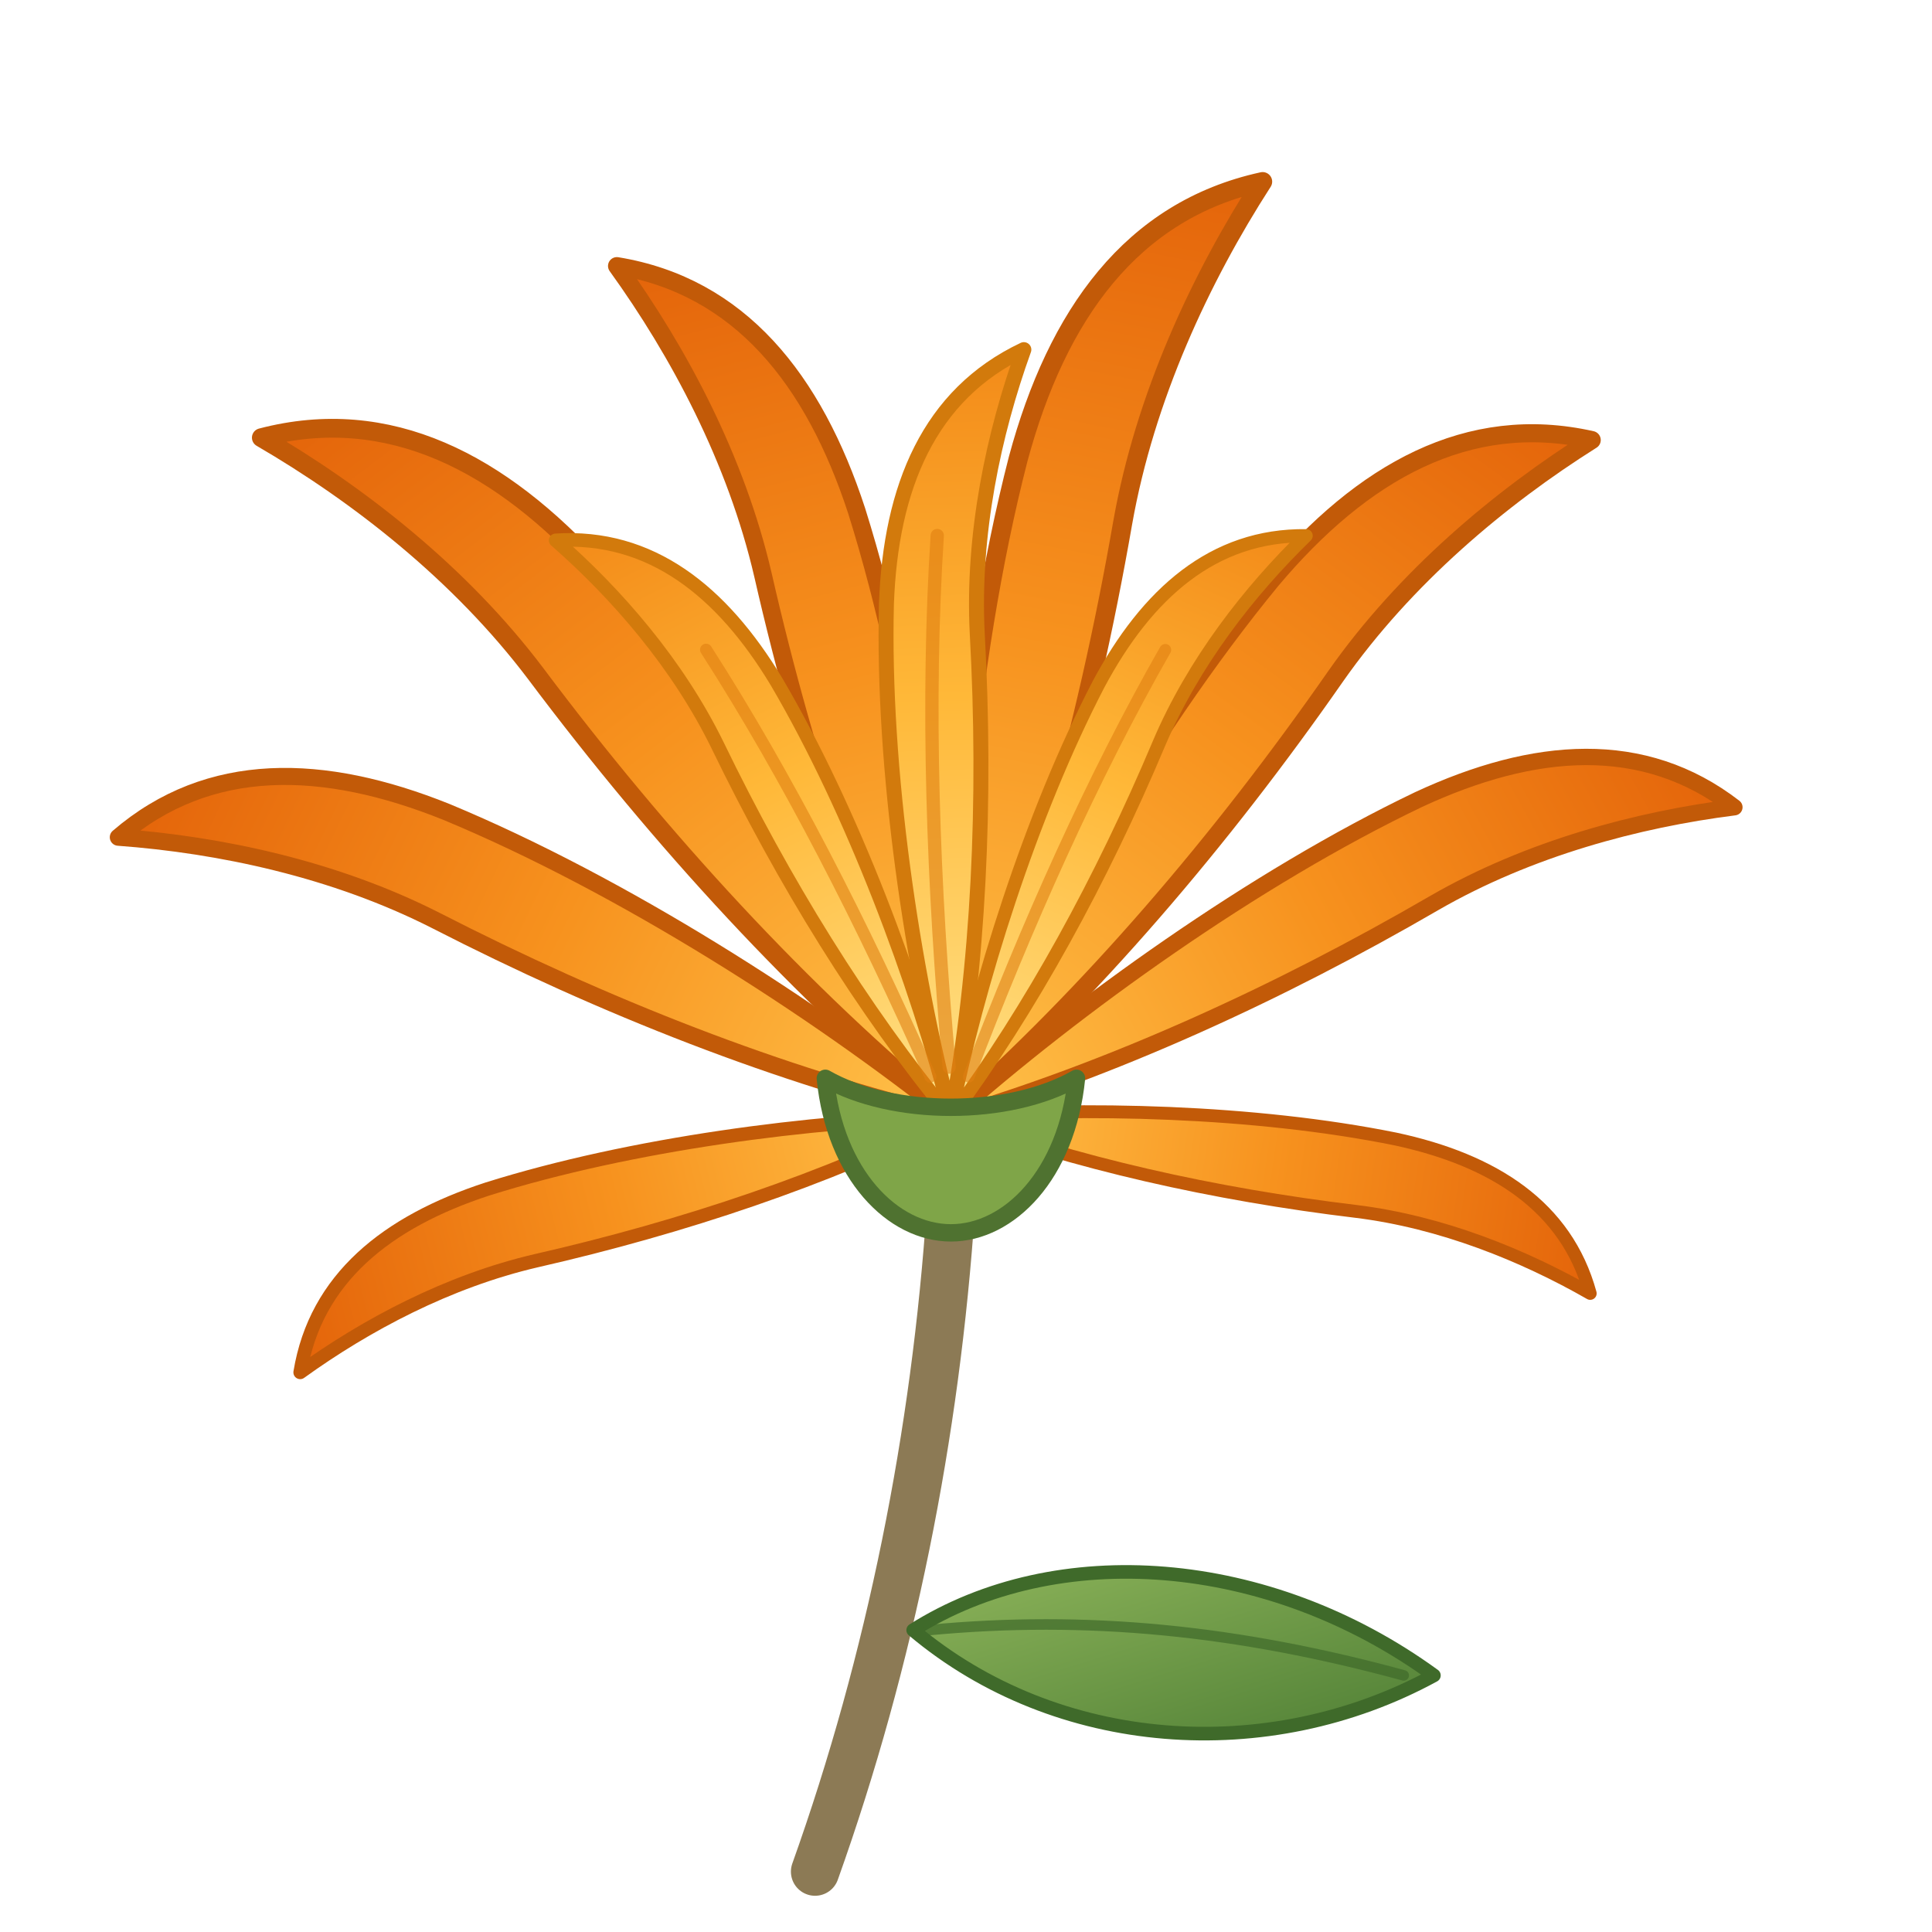
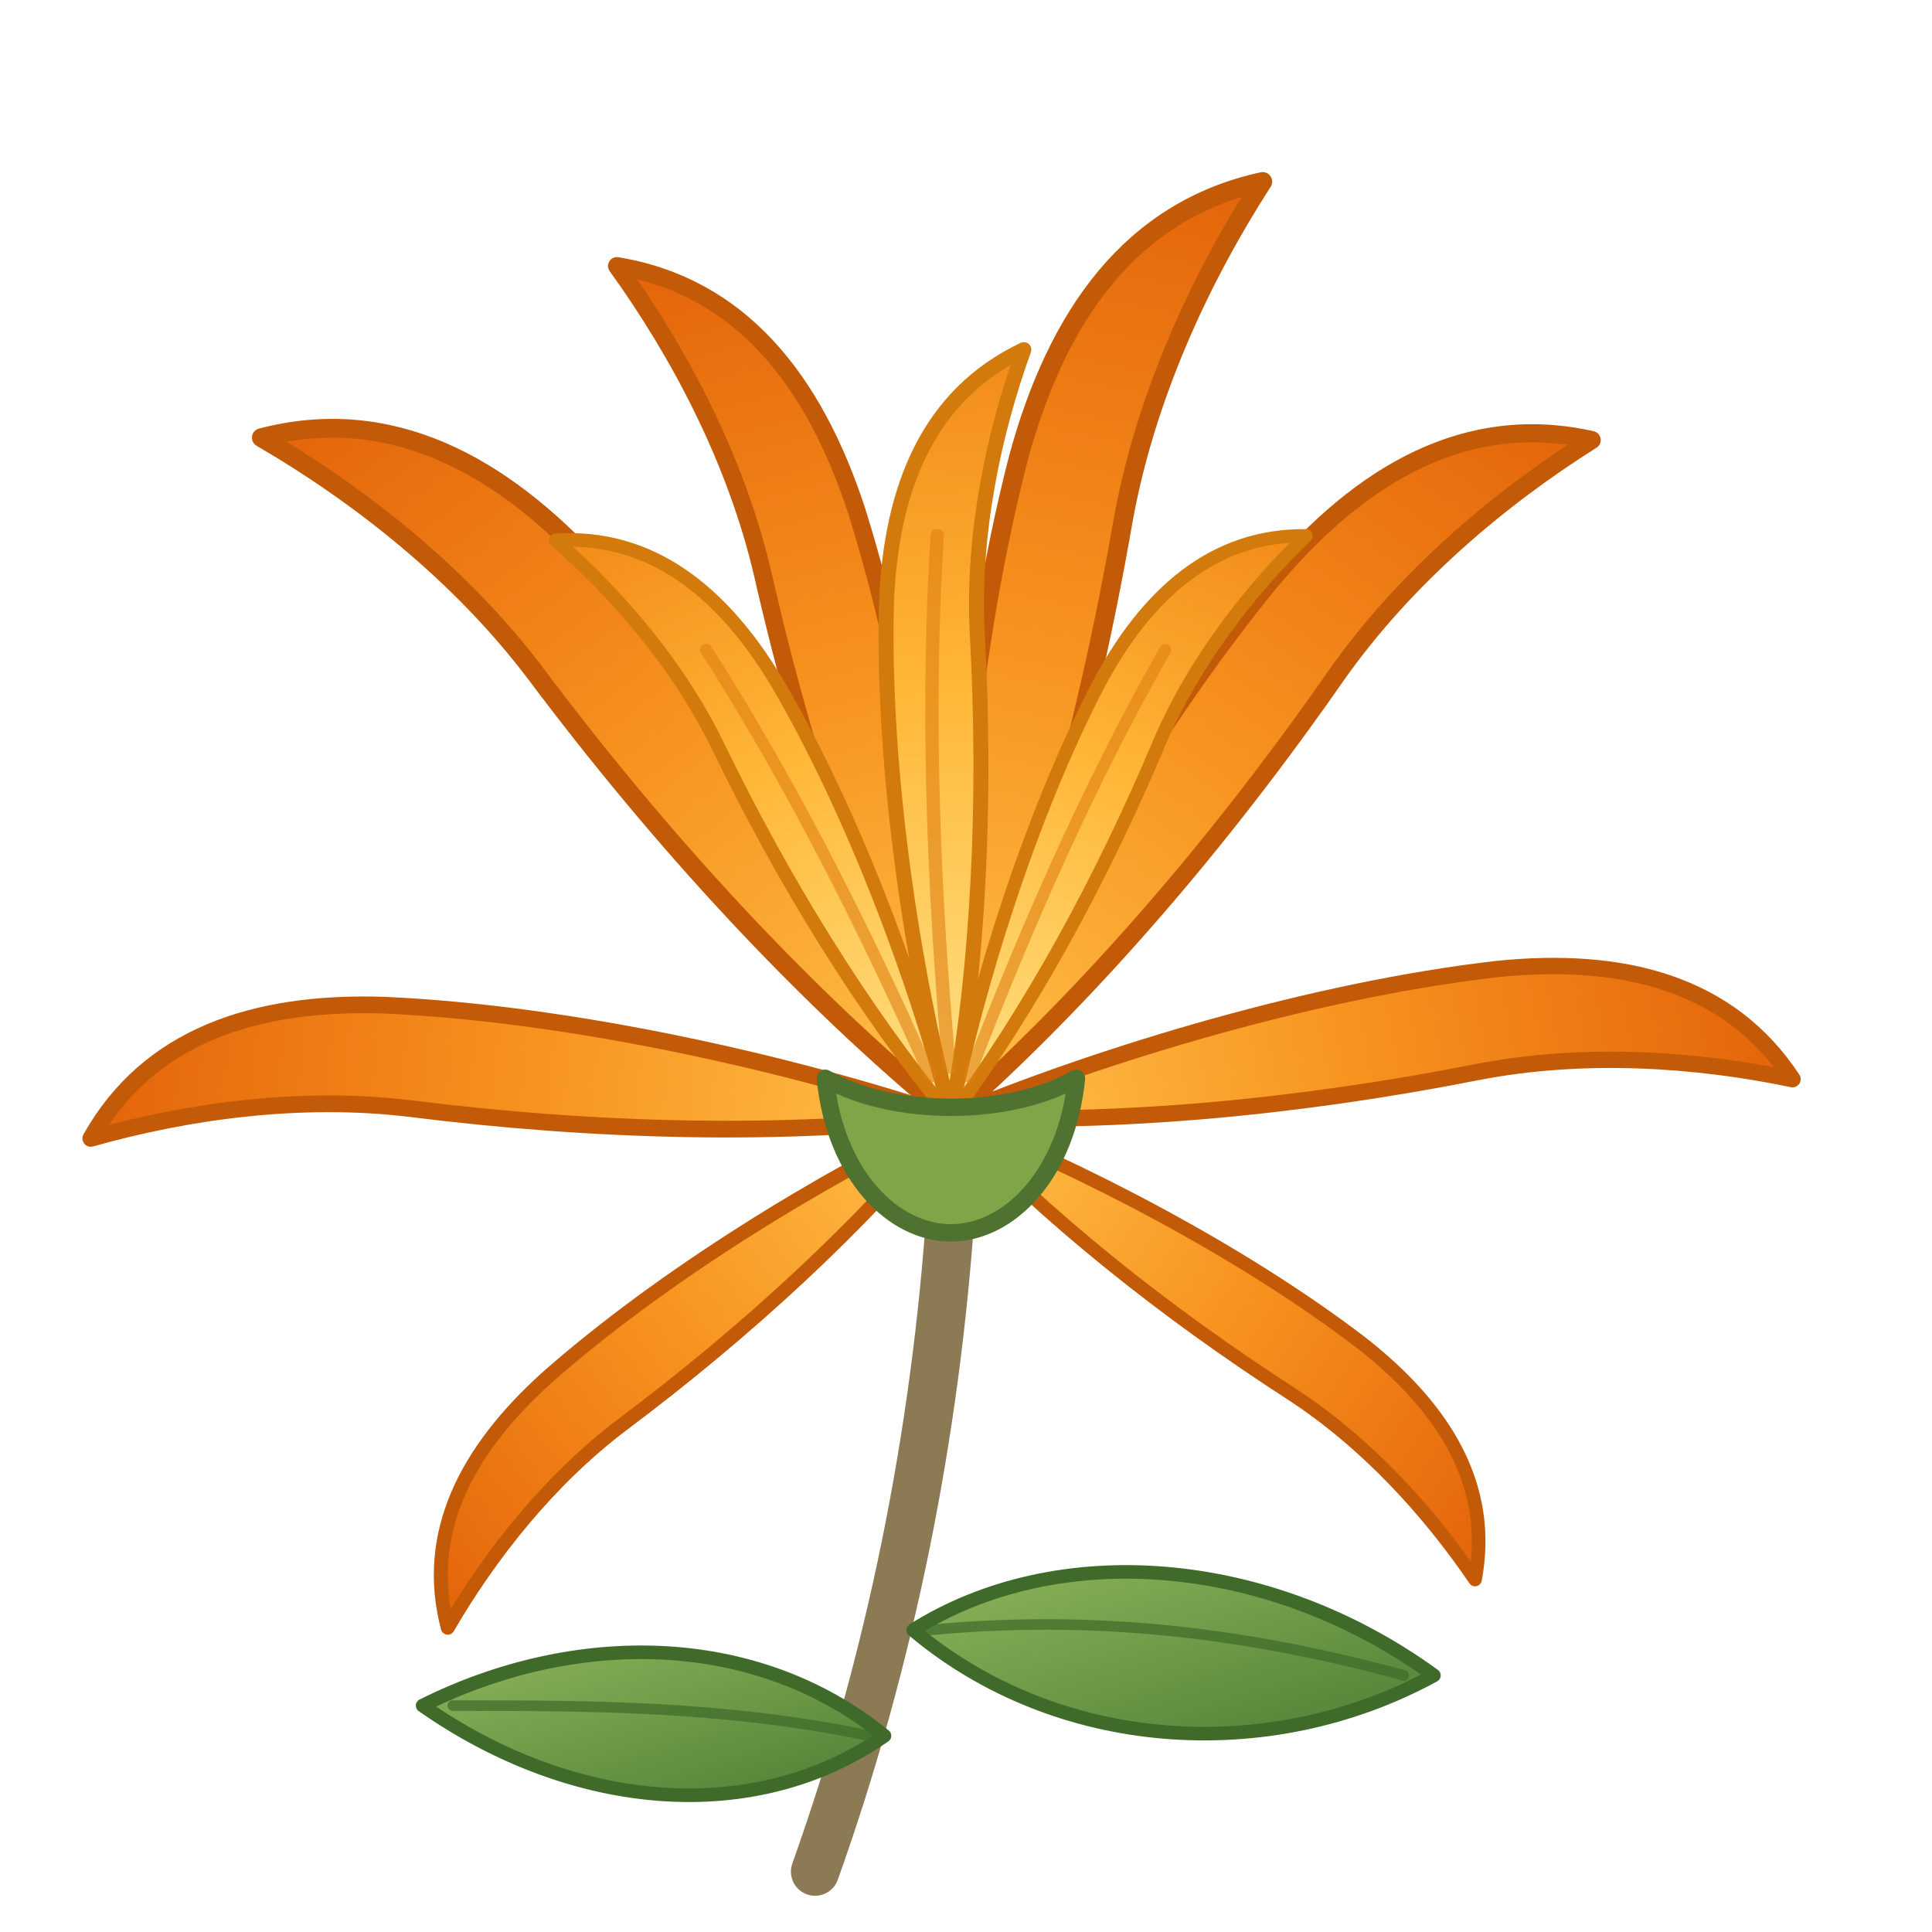
<svg xmlns="http://www.w3.org/2000/svg" viewBox="0 0 128 128" width="128" height="128" role="img" aria-labelledby="title">
  <defs>
    <path id="tepal" d="M0 0 C-2 -9 -3.4 -21 -2.8 -31 C-2.3 -38 0.2 -43.5 6 -46 C4 -41 2.5 -35 2.6 -29 C2.8 -19 2 -9 0 0 Z" />
    <path id="rib" d="M0 -3 C-0.6 -14 -0.6 -25 0.4 -35" />
    <linearGradient id="saffron" x1="0" y1="1" x2="0" y2="0">
      <stop offset="0" stop-color="#FFC24A" />
      <stop offset="0.5" stop-color="#F7921E" />
      <stop offset="1" stop-color="#E4640A" />
    </linearGradient>
    <linearGradient id="gold" x1="0" y1="1" x2="0" y2="0">
      <stop offset="0" stop-color="#FFE38A" />
      <stop offset="0.55" stop-color="#FFB838" />
      <stop offset="1" stop-color="#F38A18" />
    </linearGradient>
    <linearGradient id="leaf" x1="0" y1="0" x2="1" y2="1">
      <stop offset="0" stop-color="#8DB45A" />
      <stop offset="1" stop-color="#4F7F35" />
    </linearGradient>
  </defs>
  <path d="M63 80 C62 95 59 110 54 124" fill="none" stroke="#8C7A55" stroke-width="3.2" stroke-linecap="round" />
  <path d="M60.5 108 C70 102 84 103 95 111 C84 117 70 116 60.5 108 Z" fill="url(#leaf)" stroke="#3F6A2A" stroke-width="0.9" stroke-linejoin="round" />
  <path d="M61.5 108 C72 107 82 108 93 111" fill="none" stroke="#3F6A2A" stroke-width="0.7" stroke-linecap="round" opacity="0.7" />
+   <path d="M58.6 115 C50 108 38 108 28 113 C38 120 50 121 58.6 115 Z" fill="url(#leaf)" stroke="#3F6A2A" stroke-width="0.9" stroke-linejoin="round" />
+   <path d="M57.6 115 C48 113 39 113 30 113" fill="none" stroke="#3F6A2A" stroke-width="0.7" stroke-linecap="round" opacity="0.7" />
  <g transform="translate(63 74) scale(1.28) translate(-63 -88)">
    <g fill="url(#saffron)" stroke="#C25A08" stroke-width="0.9" stroke-linejoin="round">
-       <use href="#tepal" transform="translate(63 88) rotate(-104) scale(-0.78 0.78)" />
-       <use href="#tepal" transform="translate(63 88) rotate(-64) scale(-0.98 0.98)" />
+       <use href="#tepal" transform="translate(63 88) rotate(-128) scale(-0.8 0.8)" />
+       <use href="#tepal" transform="translate(63 88) rotate(-84) scale(-0.96 0.96)" />
      <use href="#tepal" transform="translate(63 88) rotate(-38) scale(-1.08 1.08)" />
      <use href="#tepal" transform="translate(63 88) rotate(-14) scale(-1.02 1.02)" />
      <use href="#tepal" transform="translate(63 88) rotate(11) scale(1.1)" />
      <use href="#tepal" transform="translate(63 88) rotate(36) scale(1.04)" />
-       <use href="#tepal" transform="translate(63 88) rotate(61) scale(0.94)" />
-       <use href="#tepal" transform="translate(63 88) rotate(98) scale(0.74)" />
+       <use href="#tepal" transform="translate(63 88) rotate(80) scale(0.94)" />
+       <use href="#tepal" transform="translate(63 88) rotate(124) scale(0.78)" />
    </g>
    <g fill="url(#gold)" stroke="#D27A0C" stroke-width="0.9" stroke-linejoin="round">
      <use href="#tepal" transform="translate(63 88) rotate(-27) scale(-0.78 0.78)" />
      <use href="#tepal" transform="translate(63 88) rotate(-2) scale(0.86)" />
      <use href="#tepal" transform="translate(63 88) rotate(24) scale(0.76)" />
    </g>
    <g fill="none" stroke="#E07E10" stroke-width="0.8" stroke-linecap="round" opacity="0.6">
      <use href="#rib" transform="translate(63 88) rotate(-27) scale(-0.78 0.78)" />
      <use href="#rib" transform="translate(63 88) rotate(-2) scale(0.86)" />
      <use href="#rib" transform="translate(63 88) rotate(24) scale(0.76)" />
    </g>
    <path d="M56.5 86 C57 91 60 94 63 94 C66 94 69 91 69.5 86 C66 88 60 88 56.5 86 Z" fill="#7FA548" stroke="#4F7230" stroke-width="0.9" stroke-linejoin="round" />
  </g>
</svg>
